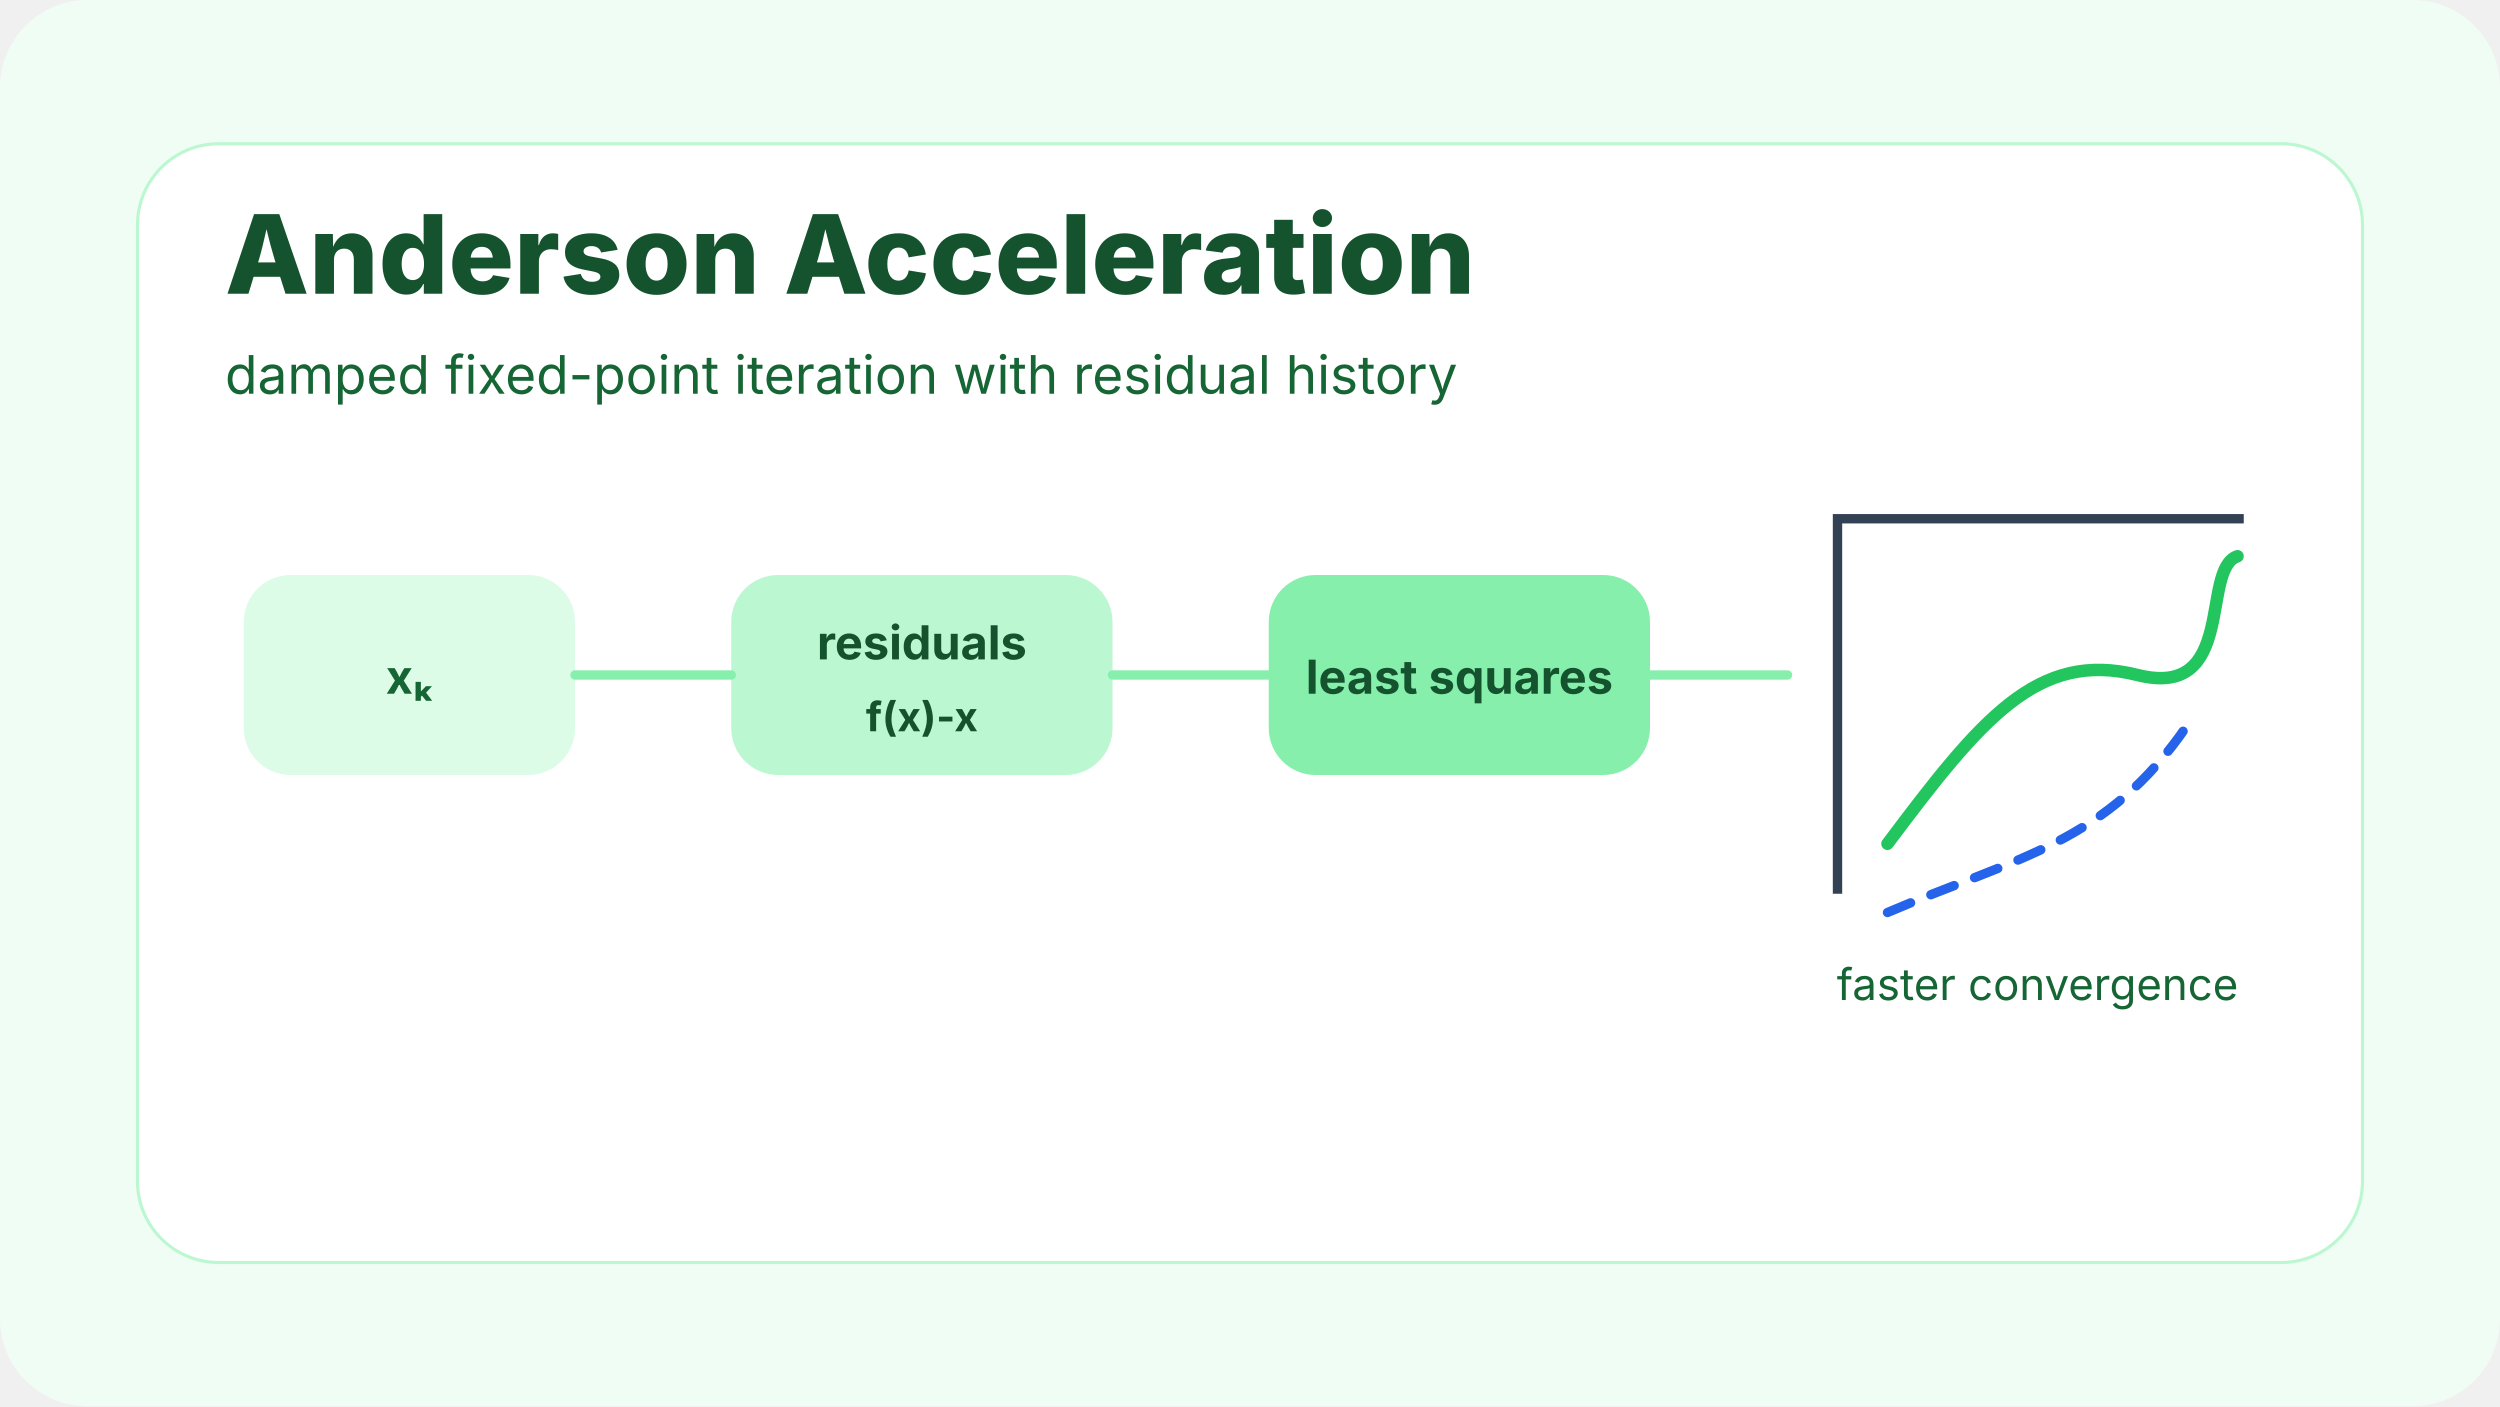
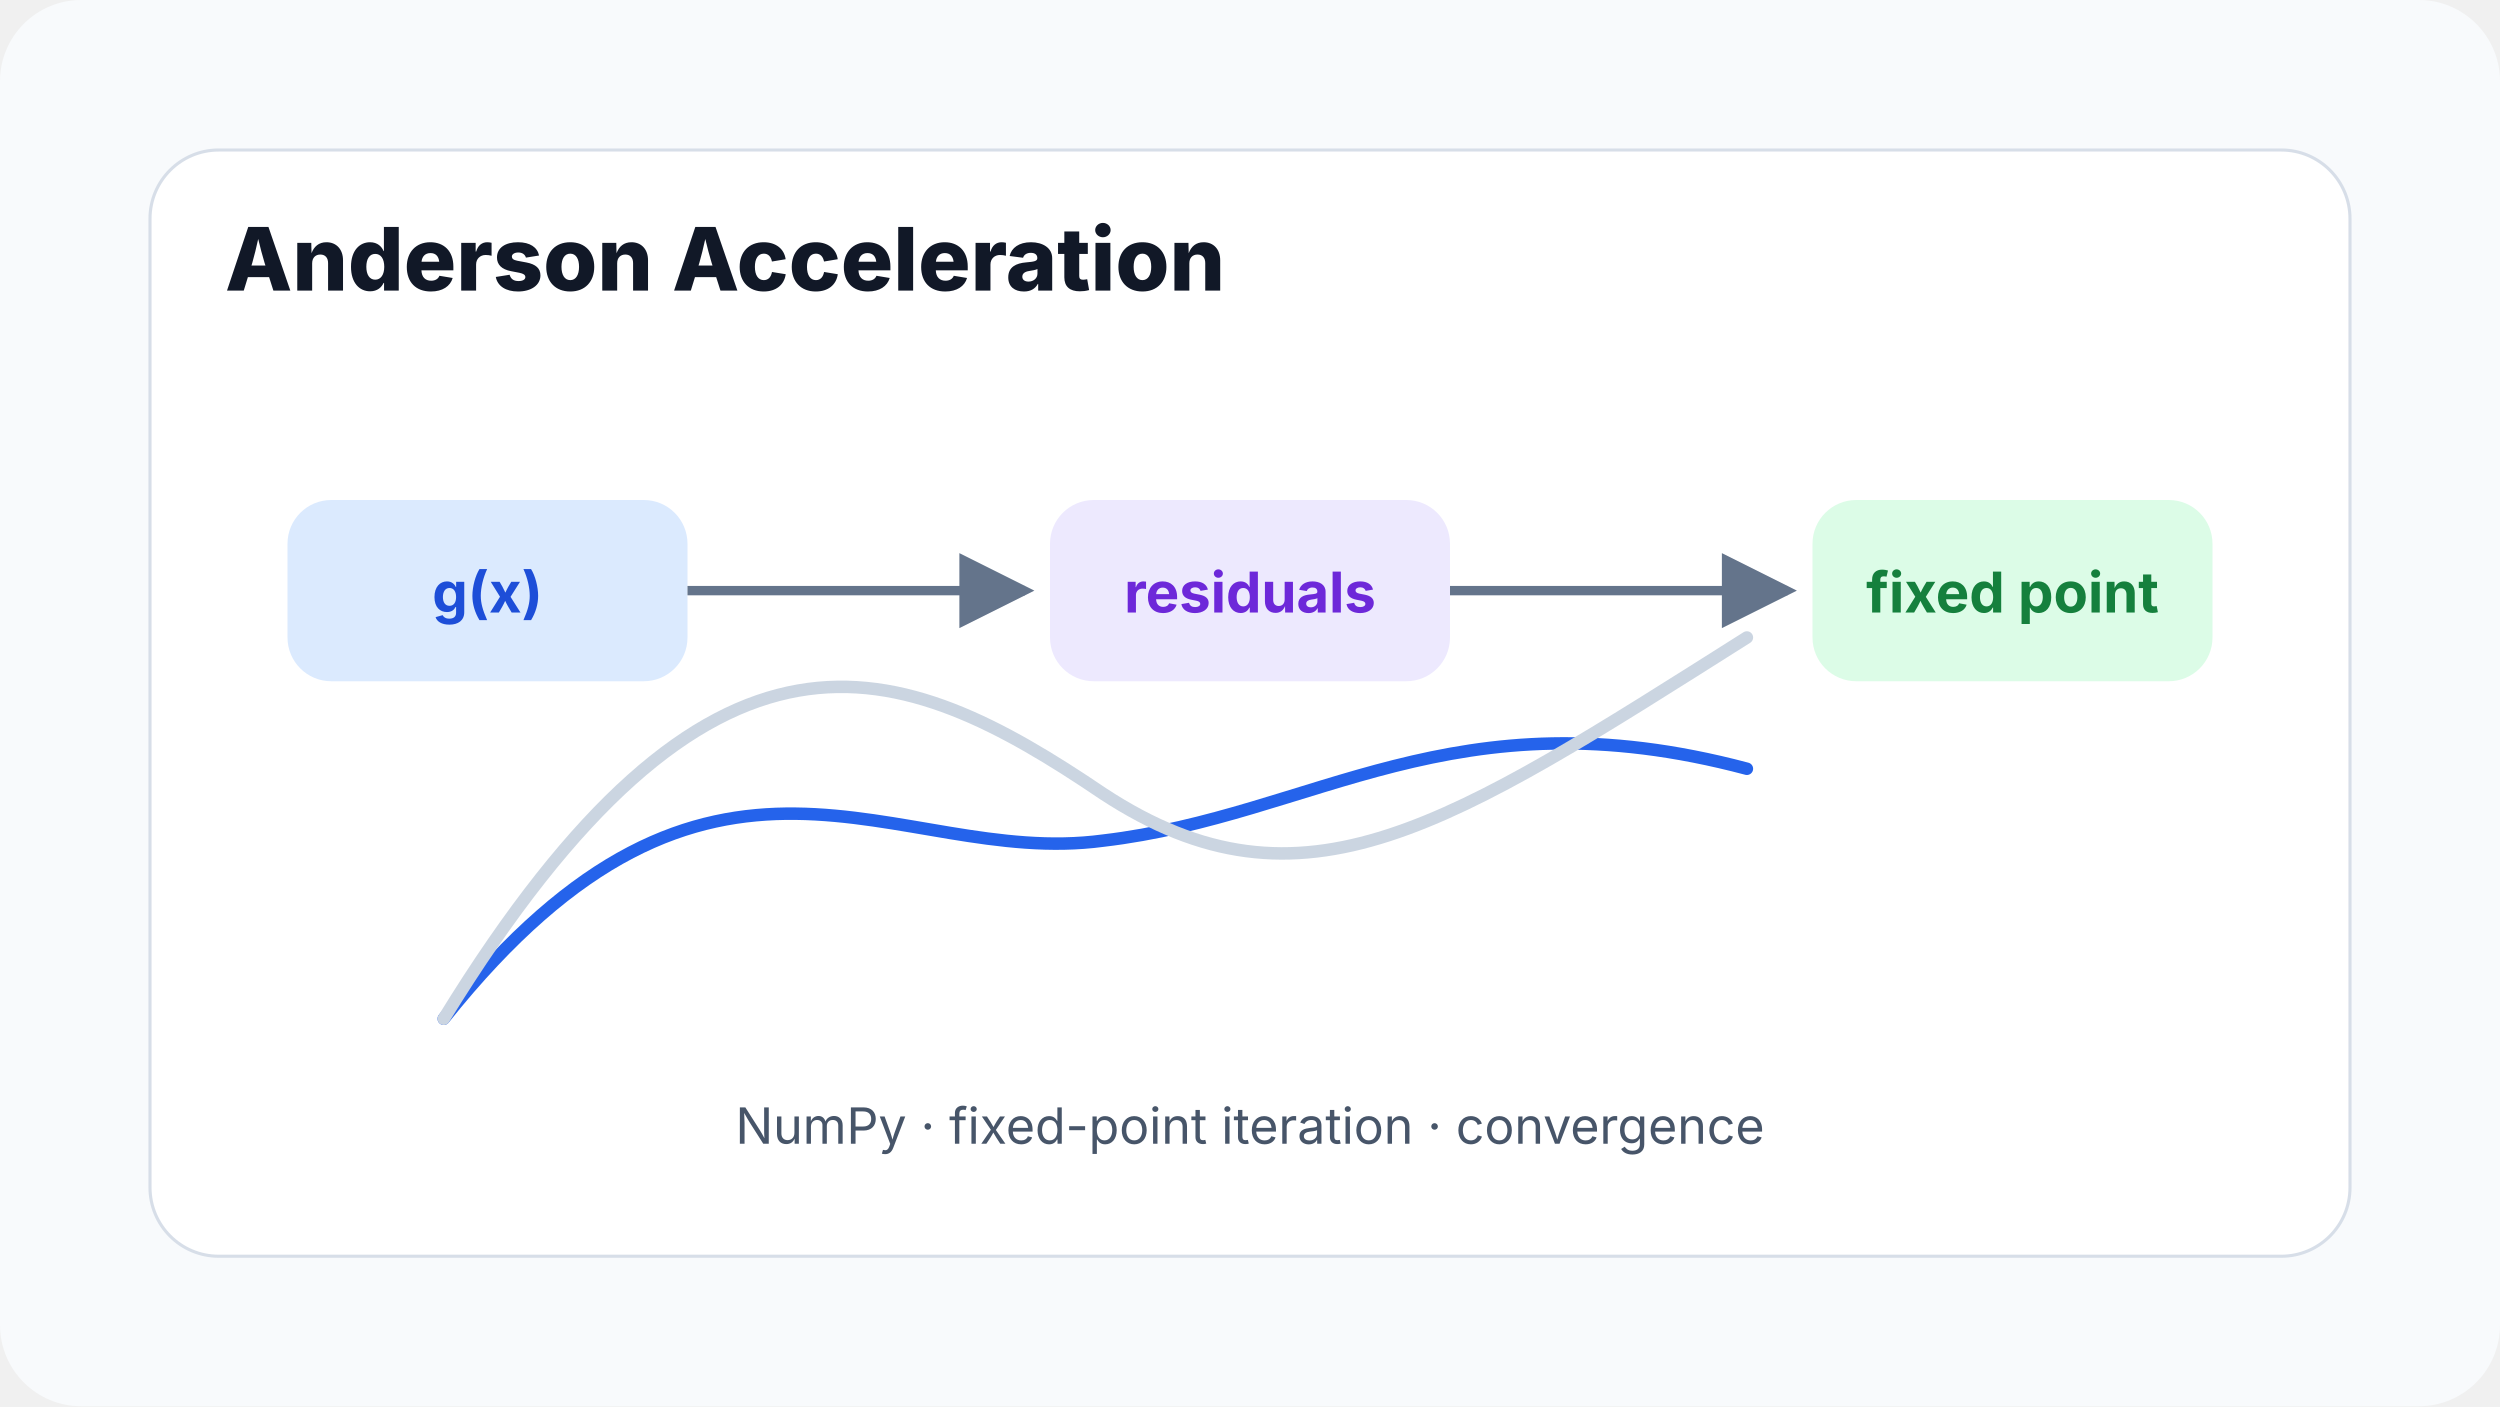
- <svg xmlns="http://www.w3.org/2000/svg" viewBox="0 0 800 450" role="img" aria-label="Anderson acceleration fixed point method">
-   <rect width="800" height="450" rx="28" fill="#f0fdf4" />
-   <rect x="44" y="46" width="712" height="358" rx="26" fill="#ffffff" stroke="#bbf7d0" />
-   <text x="72" y="94" font-family="Inter, Arial, sans-serif" font-size="35" font-weight="800" fill="#14532d">Anderson Acceleration</text>
-   <text x="72" y="126" font-family="Inter, Arial, sans-serif" font-size="17" fill="#166534">damped fixed-point iteration with residual history</text>
-   <g font-family="Inter, Arial, sans-serif" text-anchor="middle" font-weight="700">
-     <rect x="78" y="184" width="106" height="64" rx="15" fill="#dcfce7" />
-     <text x="131" y="222" font-size="15" fill="#166534">xₖ</text>
-     <rect x="234" y="184" width="122" height="64" rx="15" fill="#bbf7d0" />
-     <text x="295" y="211" font-size="15" fill="#14532d">residuals</text>
-     <text x="295" y="234" font-size="13" fill="#14532d">f(x)-x</text>
-     <rect x="406" y="184" width="122" height="64" rx="15" fill="#86efac" />
-     <text x="467" y="222" font-size="15" fill="#14532d">least squares</text>
+ <svg xmlns="http://www.w3.org/2000/svg" viewBox="0 0 800 450" role="img" aria-label="Anderson acceleration fixed point flow">
+   <defs>
+     <marker id="a" markerWidth="8" markerHeight="8" refX="7" refY="4" orient="auto">
+       <path d="M0 0 8 4 0 8z" fill="#64748b" />
+     </marker>
+   </defs>
+   <rect width="800" height="450" rx="26" fill="#f8fafc" />
+   <rect x="48" y="48" width="704" height="354" rx="22" fill="#fff" stroke="#d7dee8" />
+   <g font-family="Inter, Arial, sans-serif">
+     <text x="72" y="93" font-size="28" font-weight="800" fill="#111827">Anderson Acceleration</text>
+     <g text-anchor="middle" font-size="18" font-weight="700">
+       <rect x="92" y="160" width="128" height="58" rx="14" fill="#dbeafe" />
+       <text x="156" y="196" fill="#1d4ed8">g(x)</text>
+       <rect x="336" y="160" width="128" height="58" rx="14" fill="#ede9fe" />
+       <text x="400" y="196" fill="#6d28d9">residuals</text>
+       <rect x="580" y="160" width="128" height="58" rx="14" fill="#dcfce7" />
+       <text x="644" y="196" fill="#15803d">fixed point</text>
+     </g>
+     <g stroke="#64748b" stroke-width="3" fill="none" marker-end="url(#a)">
+       <path d="M220 189h108" />
+       <path d="M464 189h108" />
+     </g>
+     <path d="M142 326c86-108 144-48 211-57 68-8 112-48 206-23" stroke="#2563eb" stroke-width="4" fill="none" stroke-linecap="round" />
+     <path d="M142 326c86-140 146-116 211-72 64 42 111 10 206-50" stroke="#cbd5e1" stroke-width="4" fill="none" stroke-linecap="round" />
+     <text x="400" y="366" text-anchor="middle" font-size="16" fill="#475569">NumPy · fixed-point iteration · convergence</text>
  </g>
-   <polyline points="588,286 588,166 718,166" fill="none" stroke="#334155" stroke-width="3" />
-   <path d="M604 270c30-40 48-62 80-54s20-34 32-38" fill="none" stroke="#22c55e" stroke-width="4" stroke-linecap="round" />
-   <path d="M604 292c42-18 70-22 96-60" fill="none" stroke="#2563eb" stroke-width="3" stroke-dasharray="8 7" stroke-linecap="round" />
-   <path d="M184 216h50M356 216h50M528 216h44" stroke="#86efac" stroke-width="3" fill="none" stroke-linecap="round" />
-   <text x="652" y="320" text-anchor="middle" font-family="Inter, Arial, sans-serif" font-size="14" fill="#166534">faster convergence</text>
</svg>
